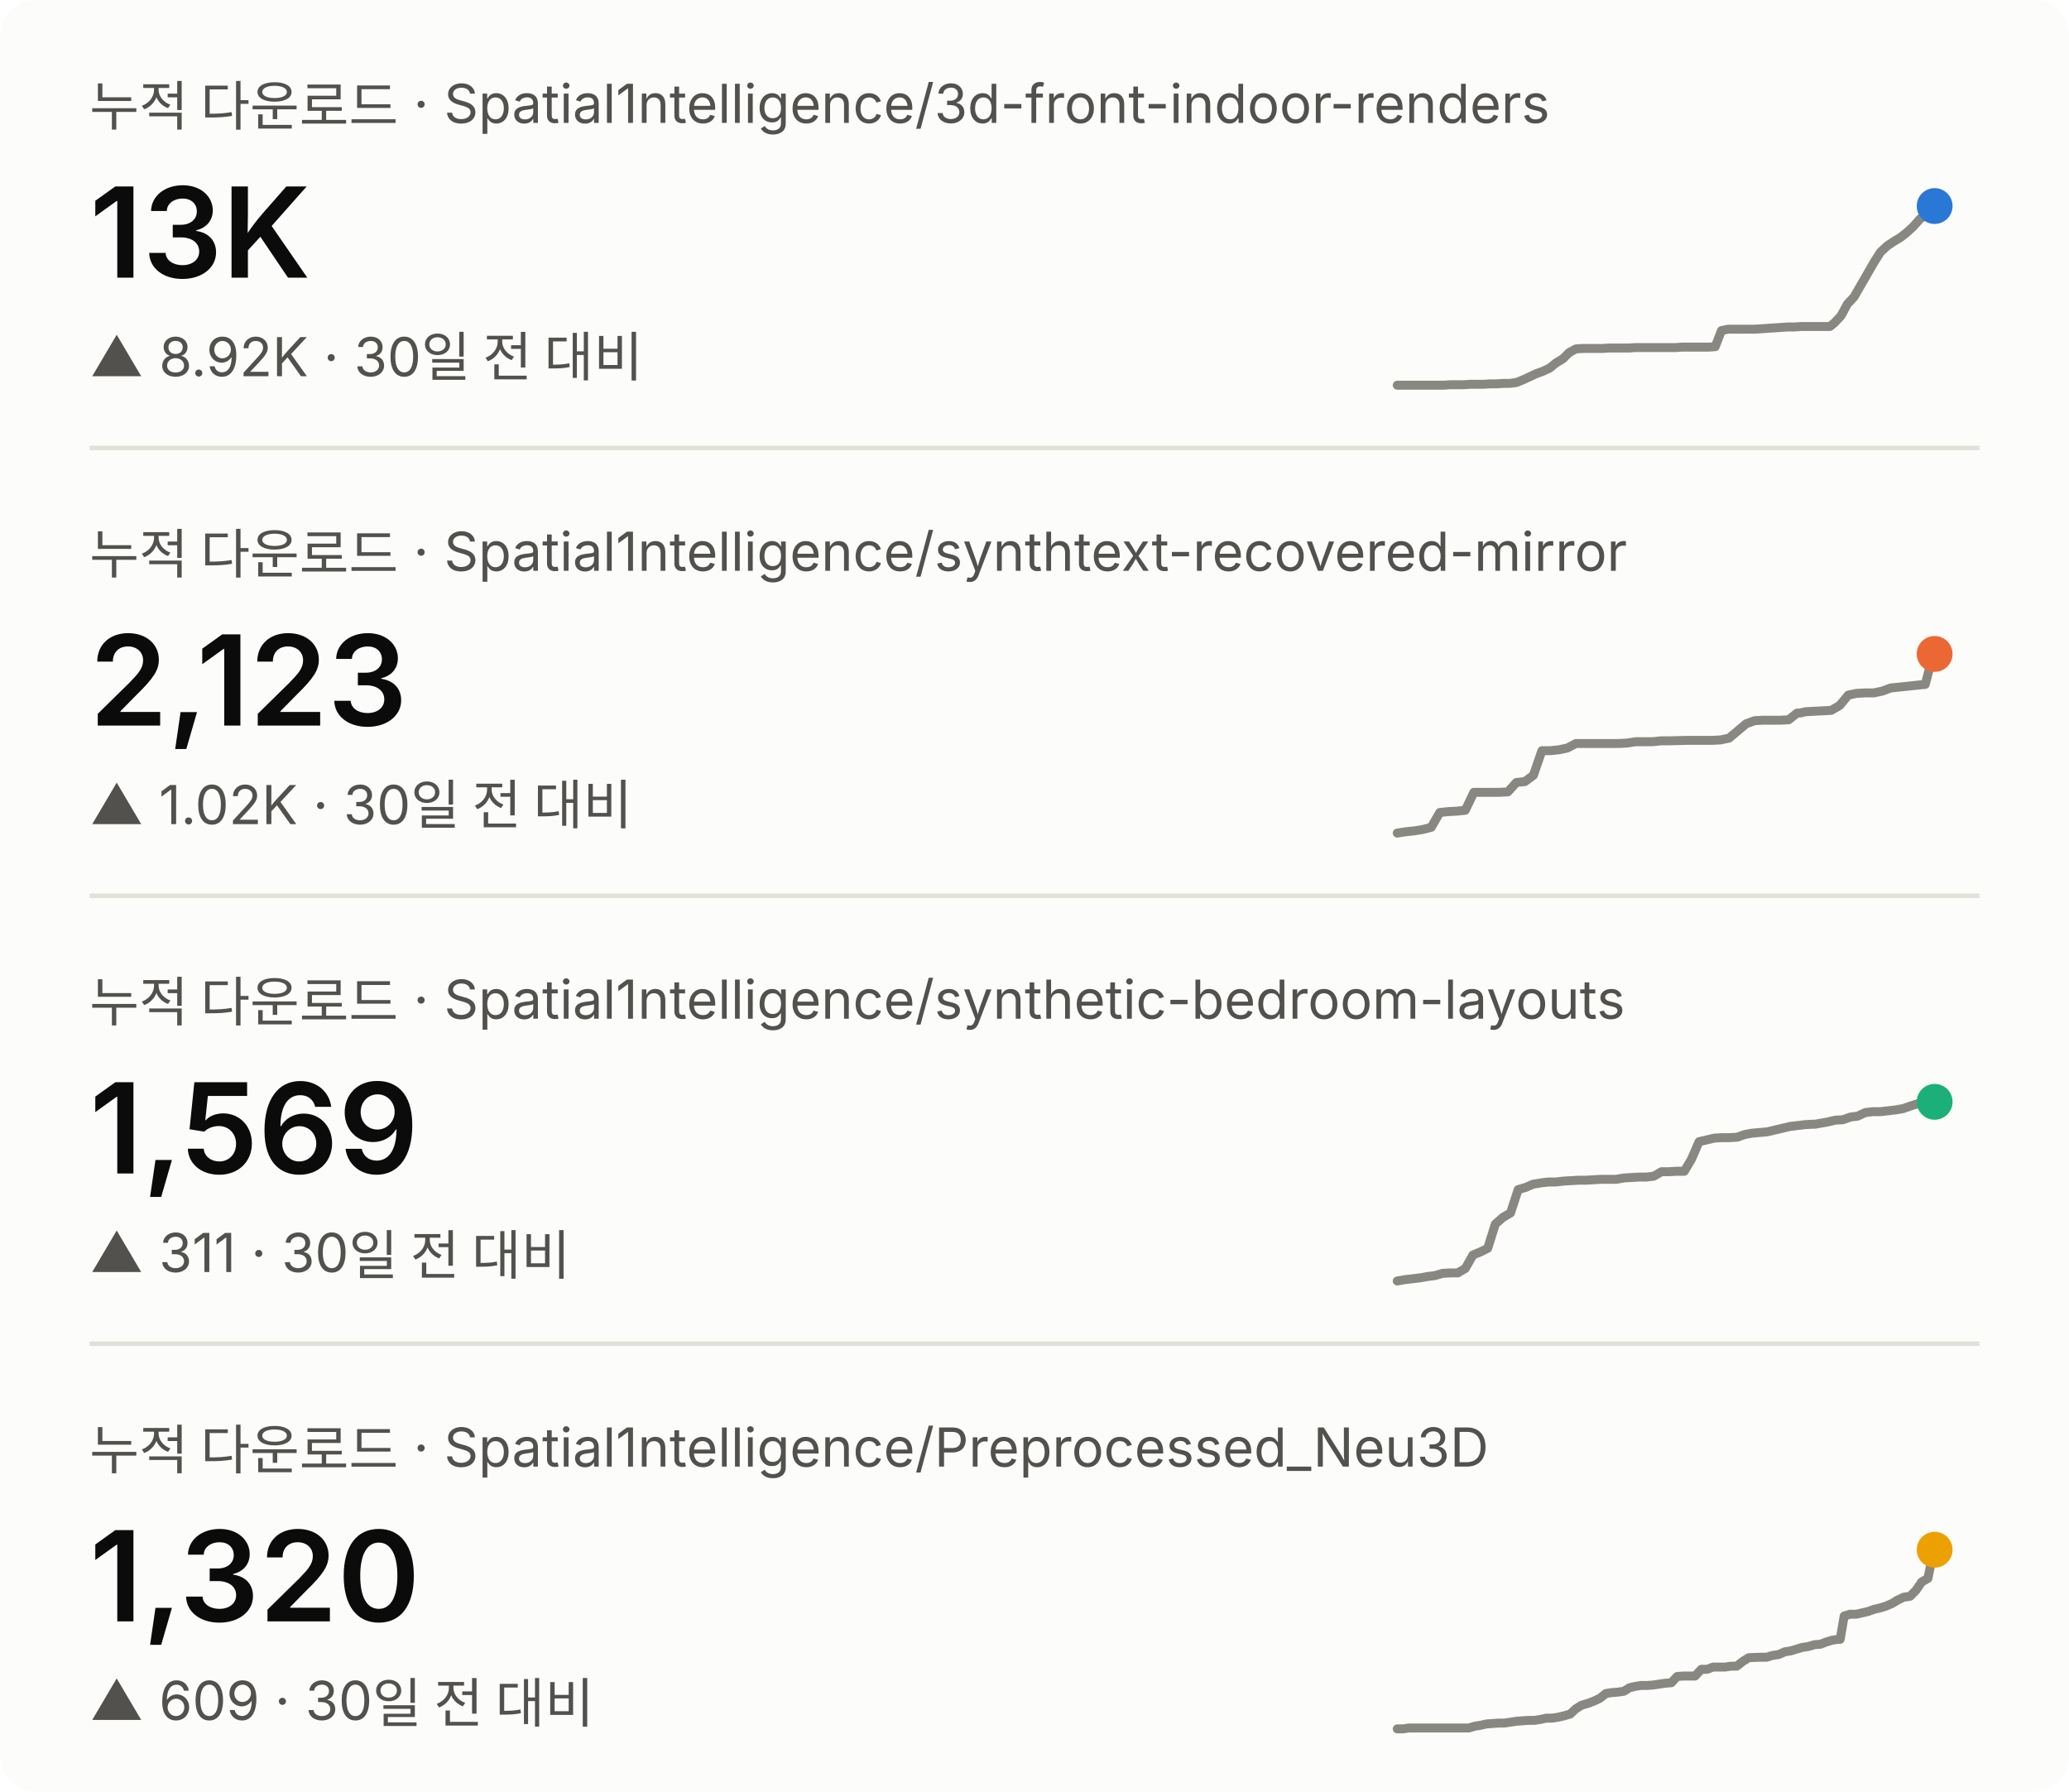
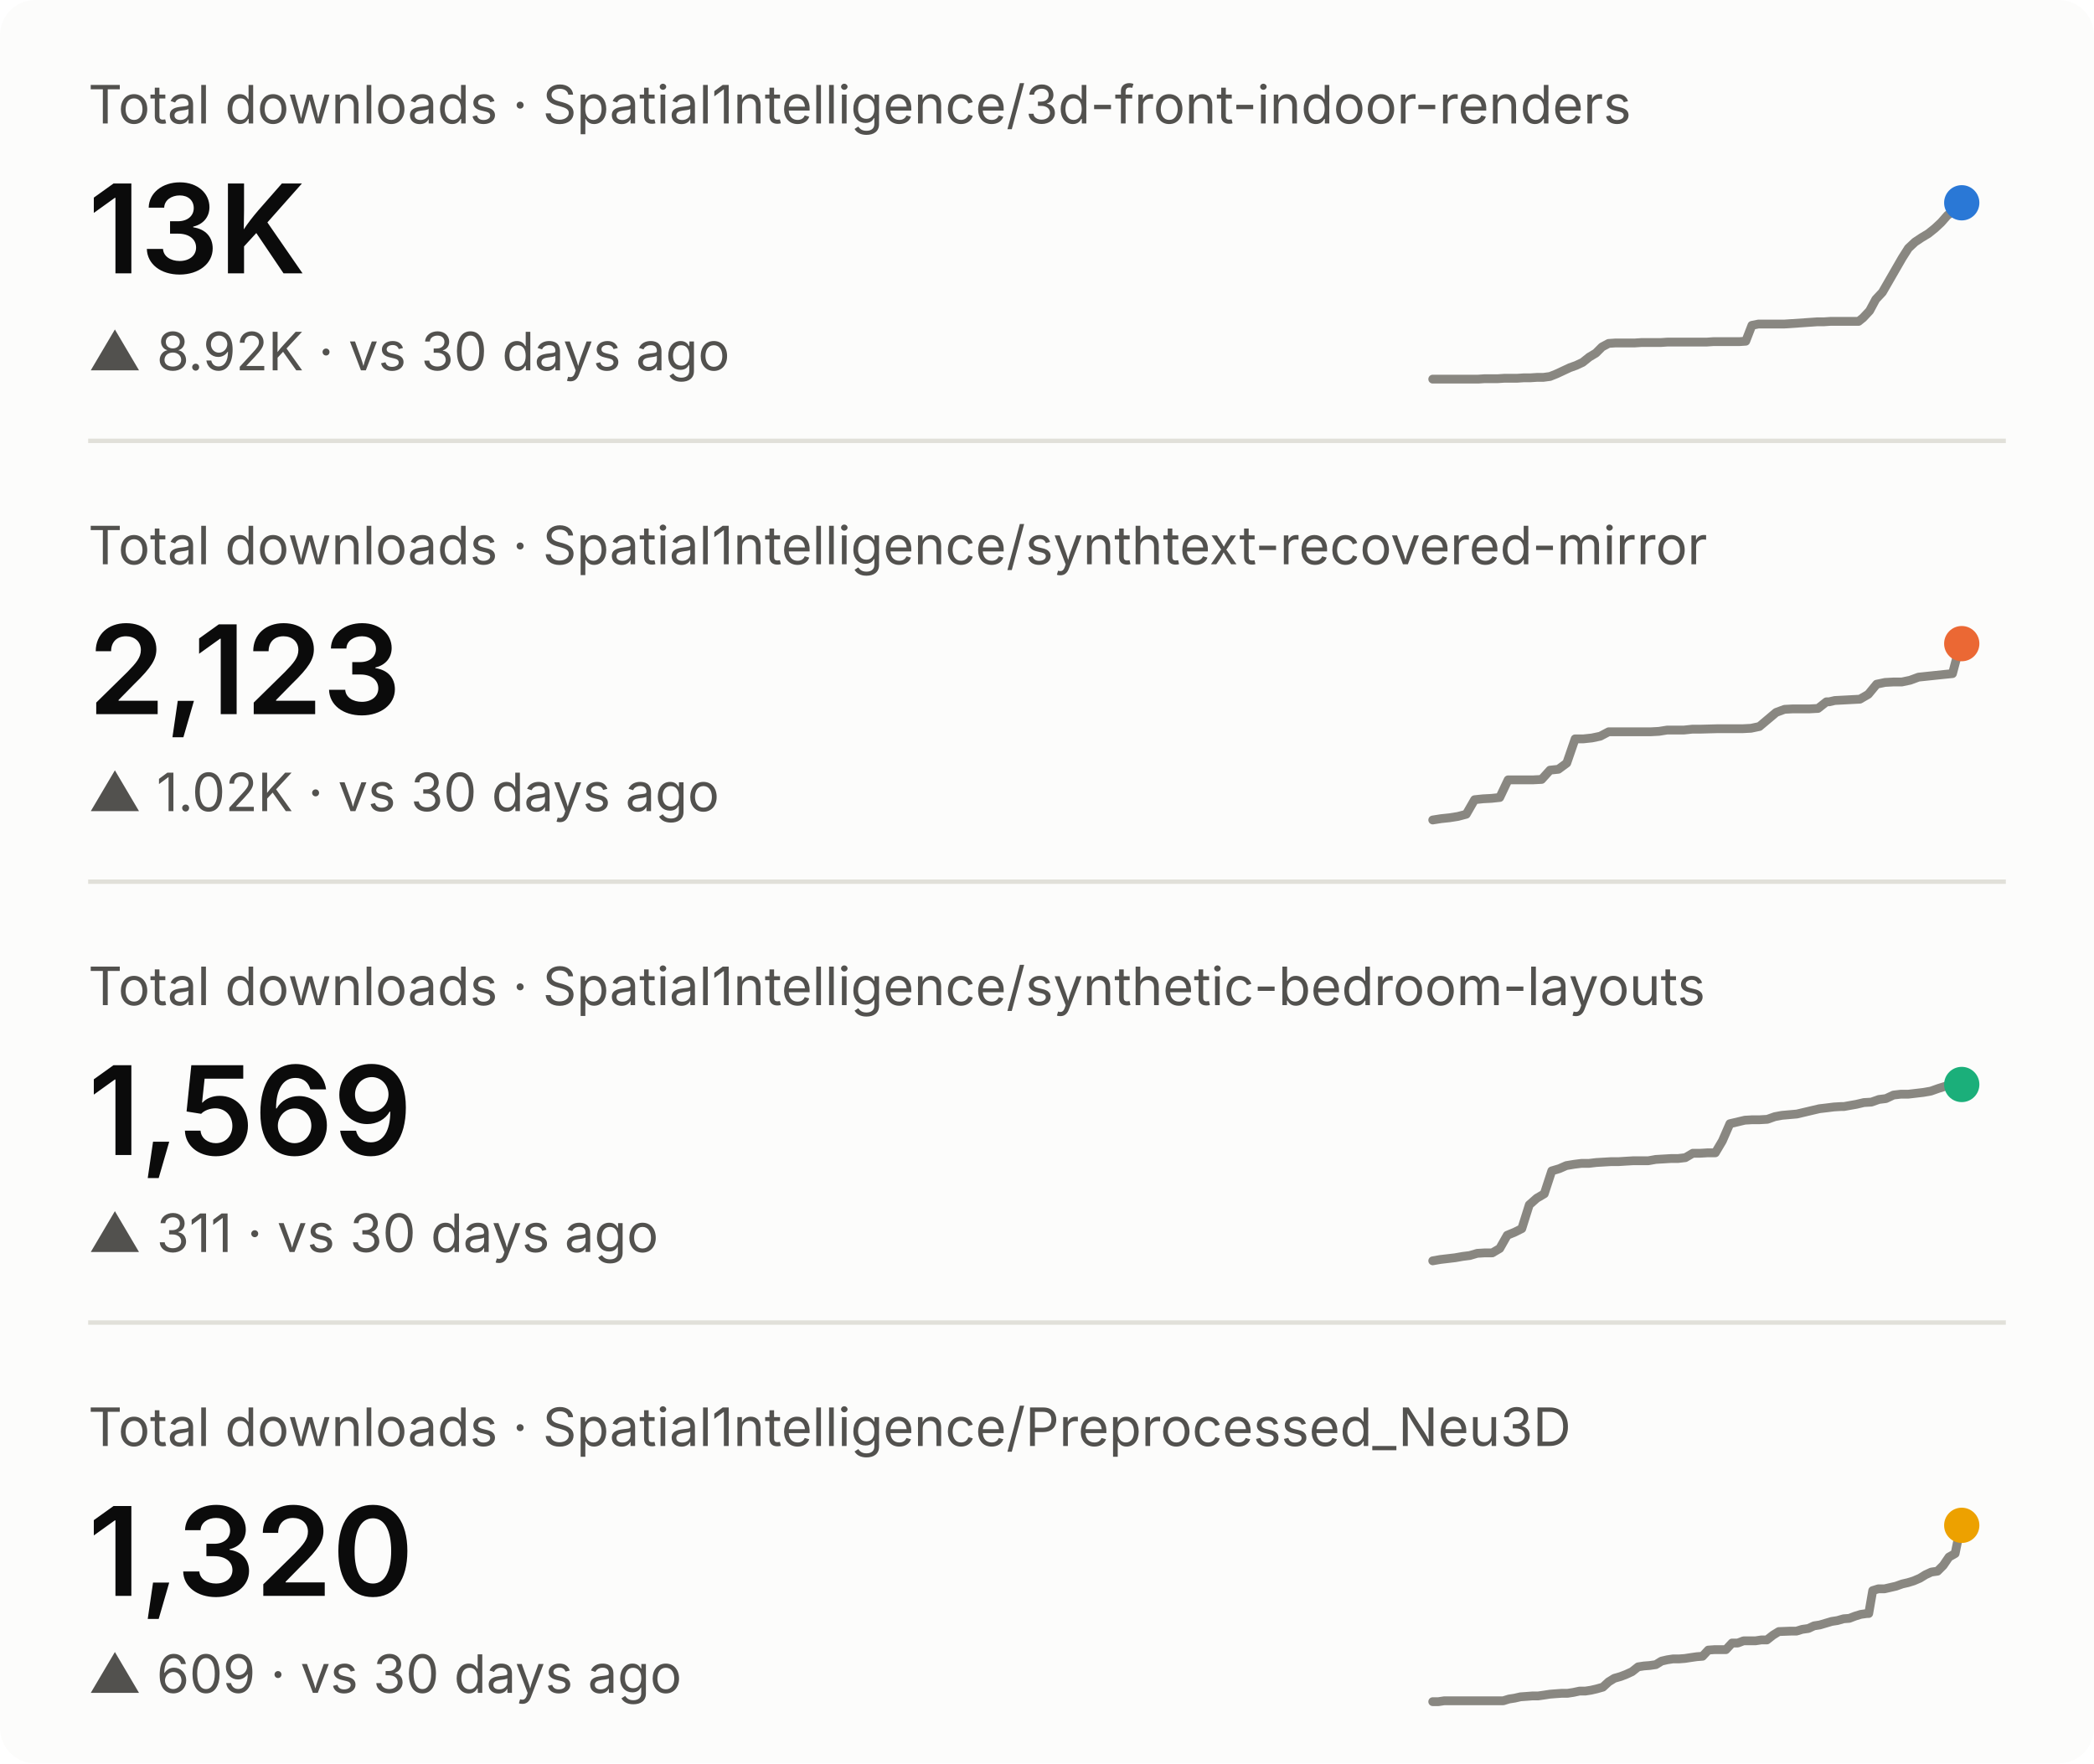
- <svg xmlns="http://www.w3.org/2000/svg" viewBox="0 0 462 400" width="462" height="400" font-family="system-ui,-apple-system,'Segoe UI',sans-serif" font-size="12">
+ <svg xmlns="http://www.w3.org/2000/svg" viewBox="0 0 475 400" width="475" height="400" font-family="system-ui,-apple-system,'Segoe UI',sans-serif" font-size="12">
  <style>.bg{fill:#fcfcfb}.t1{fill:#0b0b0b}.t2{fill:#52514e}.mu{fill:#898781}.sm{stroke:#898781}.grid{stroke:#e1e0d9}.axis{stroke:#c3c2b7}.s0{stroke:#2a78d6}.f0{fill:#2a78d6}.s1{stroke:#eb6834}.f1{fill:#eb6834}.s2{stroke:#1baf7a}.f2{fill:#1baf7a}.s3{stroke:#eda100}.f3{fill:#eda100}.s4{stroke:#e87ba4}.f4{fill:#e87ba4}.s5{stroke:#008300}.f5{fill:#008300}.s6{stroke:#6250d6}.f6{fill:#6250d6}.s7{stroke:#e34948}.f7{fill:#e34948}@media (prefers-color-scheme:dark){.bg{fill:#1a1a19}.t1{fill:#f0efec}.t2{fill:#c3c2b7}.mu{fill:#898781}.sm{stroke:#898781}.grid{stroke:#2c2c2a}.axis{stroke:#383835}.s0{stroke:#3987e5}.f0{fill:#3987e5}.s1{stroke:#d95926}.f1{fill:#d95926}.s2{stroke:#199e70}.f2{fill:#199e70}.s3{stroke:#c98500}.f3{fill:#c98500}.s4{stroke:#d55181}.f4{fill:#d55181}.s5{stroke:#008300}.f5{fill:#008300}.s6{stroke:#9085e9}.f6{fill:#9085e9}.s7{stroke:#e66767}.f7{fill:#e66767}}.ln{fill:none;stroke-width:2;stroke-linejoin:round;stroke-linecap:round}.wash{opacity:.1}.tk{font-variant-numeric:tabular-nums}</style>
-   <rect class="bg" width="462" height="400" rx="8" />
+   <rect class="bg" width="475" height="400" rx="8" />
  <g>
-     <polyline class="ln sm" points="312.0,86.0 313.5,86.0 315.0,86.0 316.4,86.0 317.9,86.0 319.4,86.0 320.9,86.0 322.3,86.0 323.8,85.9 325.3,85.9 326.8,85.9 328.3,85.8 329.7,85.8 331.2,85.8 332.7,85.7 334.2,85.7 335.7,85.6 337.1,85.6 338.6,85.4 340.1,84.8 341.6,84.1 343.1,83.4 344.5,82.9 346.0,82.2 347.5,81.0 349.0,80.1 350.4,78.7 351.9,77.9 353.4,77.8 354.9,77.8 356.4,77.8 357.8,77.8 359.3,77.7 360.8,77.7 362.3,77.7 363.7,77.7 365.2,77.6 366.7,77.6 368.2,77.6 369.7,77.6 371.1,77.6 372.6,77.6 374.1,77.6 375.6,77.5 377.0,77.5 378.5,77.5 380.0,77.5 381.5,77.5 383.0,77.4 384.4,73.8 385.9,73.5 388.9,73.5 390.4,73.5 391.8,73.5 393.3,73.4 394.8,73.3 396.3,73.2 399.2,73.0 400.7,73.0 402.2,72.9 403.7,72.9 405.1,72.9 406.6,72.9 408.1,72.9 408.6,72.9 409.6,72.1 411.1,70.5 412.5,67.9 414.0,66.3 415.5,63.7 417.0,61.1 418.5,58.5 419.9,56.3 421.4,54.9 422.9,53.9 424.4,53.0 425.9,51.8 427.3,50.5 428.8,48.8 430.4,47.8 431.8,46.0 432.0,46.0 432.0,46.0 432.0,46.0" />
-     <circle class="f0" cx="432.0" cy="46.0" r="4" />
-     <line class="grid" x1="20" x2="442" y1="100" y2="100" />
-     <polyline class="ln sm" points="312.0,186.0 313.9,185.7 315.8,185.5 317.7,185.2 319.6,184.7 321.5,181.4 323.4,181.2 325.3,181.1 327.2,180.9 329.1,176.9 331.0,176.9 332.9,176.9 334.8,176.9 336.7,176.8 338.6,174.7 340.5,174.5 342.4,173.1 344.3,167.6 346.2,167.6 348.1,167.4 350.0,167.0 351.9,166.0 353.8,166.0 355.7,166.0 357.6,166.0 359.5,166.0 361.4,166.0 363.3,165.9 365.2,165.6 367.1,165.6 369.0,165.6 370.9,165.4 372.8,165.4 376.6,165.3 378.5,165.3 380.4,165.3 382.3,165.3 384.2,165.2 386.1,164.8 389.9,161.6 391.8,160.9 393.7,160.8 395.6,160.8 397.5,160.8 399.4,160.7 401.3,159.2 401.9,159.2 403.2,158.9 405.1,158.8 407.0,158.7 408.9,158.6 410.8,157.5 412.7,155.2 414.6,154.8 416.5,154.7 418.4,154.7 420.3,154.3 422.2,153.6 424.1,153.4 426.0,153.2 427.9,153.0 429.9,152.8 431.7,146.0 432.0,146.0 432.0,146.0 432.0,146.0" />
-     <circle class="f1" cx="432.0" cy="146.0" r="4" />
-     <line class="grid" x1="20" x2="442" y1="200" y2="200" />
-     <polyline class="ln sm" points="312.0,286.0 313.7,285.7 315.4,285.5 317.1,285.3 318.8,285.0 320.4,284.8 322.1,284.3 323.8,284.2 325.5,284.2 327.2,283.2 328.9,280.2 330.6,279.5 332.2,278.7 333.9,273.3 335.6,271.8 337.3,270.8 339.0,265.6 340.7,265.1 342.3,264.4 344.1,264.1 345.7,263.9 347.4,263.9 349.1,263.7 350.8,263.6 352.5,263.5 354.2,263.5 355.8,263.4 357.5,263.3 359.2,263.3 360.9,263.3 362.6,263.0 364.3,262.9 366.0,262.8 367.6,262.8 369.3,262.6 371.0,261.6 372.7,261.6 374.4,261.5 376.1,261.5 377.7,258.8 379.4,254.9 382.8,254.1 384.5,254.0 386.2,254.0 387.9,253.9 389.6,253.3 391.2,253.0 394.6,252.7 396.3,252.3 398.0,251.9 399.7,251.5 401.4,251.3 403.0,251.1 404.7,251.0 405.3,251.0 406.4,250.8 408.1,250.5 409.8,250.1 411.5,250.0 413.2,249.4 414.8,249.2 416.5,248.4 418.2,248.2 419.9,248.2 421.6,248.0 423.3,247.8 425.0,247.5 426.7,246.9 428.3,246.4 430.1,246.1 431.7,246.0 432.0,246.0 432.0,246.0 432.0,246.0" />
-     <circle class="f2" cx="432.0" cy="246.0" r="4" />
-     <line class="grid" x1="20" x2="442" y1="300" y2="300" />
-     <polyline class="ln sm" points="312.0,386.0 313.3,386.0 314.6,385.8 316.0,385.8 318.6,385.8 320.0,385.8 321.3,385.8 322.6,385.8 324.0,385.8 325.3,385.8 326.6,385.8 328.0,385.8 329.3,385.4 330.6,385.2 331.9,384.9 333.3,384.8 334.6,384.7 335.9,384.7 337.3,384.5 338.6,384.3 339.9,384.2 341.3,384.1 342.6,384.1 343.9,383.9 345.3,383.6 346.6,383.6 347.9,383.4 349.2,383.1 350.6,382.7 351.9,381.5 353.2,380.7 354.6,380.3 355.9,379.8 357.2,379.2 358.6,378.1 359.9,377.9 361.2,377.8 362.6,377.6 363.9,376.8 365.2,376.5 366.5,376.3 367.9,376.3 369.2,376.2 370.5,376.0 371.9,375.8 373.2,375.7 374.5,374.3 375.9,374.2 377.2,374.2 378.5,374.2 379.9,372.7 381.2,372.7 382.5,372.2 383.8,372.2 385.2,372.2 386.5,372.0 387.8,372.0 389.2,370.9 390.5,370.1 393.2,370.0 394.5,370.0 395.8,369.6 397.2,369.4 398.5,368.8 399.8,368.6 402.5,367.8 403.8,367.6 405.2,367.2 406.5,367.1 407.8,366.6 409.1,366.2 410.5,366.0 410.9,366.0 411.8,360.8 413.1,360.4 414.5,360.4 415.8,360.1 417.1,359.8 418.5,359.3 419.8,359.0 421.1,358.6 422.5,358.0 423.8,357.2 425.1,356.6 426.5,356.4 427.8,355.1 429.1,353.2 430.5,352.4 431.8,346.0 432.0,346.0 432.0,346.0 432.0,346.0" />
-     <circle class="f3" cx="432.0" cy="346.0" r="4" />
+     <polyline class="ln sm" points="325.0,86.0 326.5,86.0 328.0,86.0 329.4,86.0 330.9,86.0 332.4,86.0 333.9,86.0 335.3,86.0 336.8,85.9 338.3,85.9 339.8,85.9 341.3,85.8 342.7,85.8 344.2,85.8 345.7,85.7 347.2,85.7 348.7,85.6 350.1,85.6 351.6,85.4 353.1,84.8 354.6,84.1 356.1,83.4 357.5,82.9 359.0,82.2 360.5,81.0 362.0,80.1 363.4,78.7 364.9,77.9 366.4,77.8 367.9,77.8 369.4,77.8 370.8,77.8 372.3,77.7 373.8,77.7 375.3,77.7 376.7,77.7 378.2,77.6 379.7,77.6 381.2,77.6 382.7,77.6 384.1,77.6 385.6,77.6 387.1,77.6 388.6,77.5 390.0,77.5 391.5,77.5 393.0,77.5 394.5,77.5 396.0,77.4 397.4,73.8 398.9,73.5 401.9,73.5 403.4,73.5 404.8,73.5 406.3,73.4 407.8,73.3 409.3,73.2 412.2,73.0 413.7,73.0 415.2,72.9 416.7,72.9 418.1,72.9 419.6,72.9 421.1,72.9 421.6,72.9 422.6,72.1 424.1,70.5 425.5,67.9 427.0,66.3 428.5,63.7 430.0,61.1 431.5,58.5 432.9,56.3 434.4,54.9 435.9,53.9 437.4,53.0 438.9,51.8 440.3,50.5 441.8,48.8 443.4,47.8 444.8,46.0 445.0,46.0 445.0,46.0 445.0,46.0" />
+     <circle class="f0" cx="445.0" cy="46.0" r="4" />
+     <line class="grid" x1="20" x2="455" y1="100" y2="100" />
+     <polyline class="ln sm" points="325.0,186.0 326.9,185.7 328.8,185.5 330.7,185.2 332.6,184.7 334.5,181.4 336.4,181.2 338.3,181.1 340.2,180.9 342.1,176.9 344.0,176.9 345.9,176.9 347.8,176.9 349.7,176.8 351.6,174.7 353.5,174.5 355.4,173.1 357.3,167.6 359.2,167.6 361.1,167.4 363.0,167.0 364.9,166.0 366.8,166.0 368.7,166.0 370.6,166.0 372.5,166.0 374.4,166.0 376.3,165.9 378.2,165.6 380.1,165.6 382.0,165.6 383.9,165.4 385.8,165.4 389.6,165.3 391.5,165.3 393.4,165.3 395.3,165.3 397.2,165.2 399.1,164.8 402.9,161.6 404.8,160.9 406.7,160.8 408.6,160.8 410.5,160.8 412.4,160.7 414.3,159.2 414.9,159.2 416.2,158.9 418.1,158.8 420.0,158.7 421.9,158.6 423.8,157.5 425.7,155.2 427.6,154.8 429.5,154.7 431.4,154.7 433.3,154.3 435.2,153.6 437.1,153.4 439.0,153.2 440.9,153.0 442.9,152.8 444.7,146.0 445.0,146.0 445.0,146.0 445.0,146.0" />
+     <circle class="f1" cx="445.0" cy="146.0" r="4" />
+     <line class="grid" x1="20" x2="455" y1="200" y2="200" />
+     <polyline class="ln sm" points="325.0,286.0 326.7,285.7 328.4,285.5 330.1,285.3 331.8,285.0 333.4,284.8 335.1,284.3 336.8,284.2 338.5,284.2 340.2,283.2 341.9,280.2 343.6,279.5 345.2,278.7 346.9,273.3 348.6,271.8 350.3,270.8 352.0,265.6 353.7,265.1 355.3,264.4 357.1,264.1 358.7,263.9 360.4,263.9 362.1,263.7 363.8,263.6 365.5,263.5 367.2,263.5 368.8,263.4 370.5,263.3 372.2,263.3 373.9,263.3 375.6,263.0 377.3,262.9 379.0,262.8 380.6,262.8 382.3,262.6 384.0,261.6 385.7,261.6 387.4,261.5 389.1,261.5 390.7,258.8 392.4,254.9 395.8,254.1 397.5,254.0 399.2,254.0 400.9,253.9 402.6,253.3 404.2,253.0 407.6,252.7 409.3,252.3 411.0,251.9 412.7,251.5 414.4,251.3 416.0,251.1 417.7,251.0 418.3,251.0 419.4,250.8 421.1,250.5 422.8,250.1 424.5,250.0 426.2,249.4 427.8,249.2 429.5,248.4 431.2,248.2 432.9,248.2 434.6,248.0 436.3,247.8 438.0,247.5 439.7,246.9 441.3,246.4 443.1,246.1 444.7,246.0 445.0,246.0 445.0,246.0 445.0,246.0" />
+     <circle class="f2" cx="445.0" cy="246.0" r="4" />
+     <line class="grid" x1="20" x2="455" y1="300" y2="300" />
+     <polyline class="ln sm" points="325.0,386.0 326.3,386.0 327.6,385.8 329.0,385.8 331.6,385.8 333.0,385.8 334.3,385.8 335.6,385.8 337.0,385.8 338.3,385.8 339.6,385.8 341.0,385.8 342.3,385.4 343.6,385.2 344.9,384.9 346.3,384.8 347.6,384.7 348.9,384.7 350.3,384.5 351.6,384.3 352.9,384.2 354.3,384.1 355.6,384.1 356.9,383.9 358.3,383.6 359.6,383.6 360.9,383.4 362.2,383.1 363.6,382.7 364.9,381.5 366.2,380.7 367.6,380.3 368.9,379.8 370.2,379.2 371.6,378.1 372.9,377.9 374.2,377.8 375.6,377.6 376.9,376.8 378.2,376.5 379.5,376.3 380.9,376.3 382.2,376.2 383.5,376.0 384.9,375.8 386.2,375.7 387.5,374.3 388.9,374.2 390.2,374.2 391.5,374.2 392.9,372.7 394.2,372.7 395.5,372.2 396.8,372.2 398.2,372.2 399.5,372.0 400.8,372.0 402.2,370.9 403.5,370.1 406.2,370.0 407.5,370.0 408.8,369.6 410.2,369.4 411.5,368.8 412.8,368.6 415.5,367.8 416.8,367.6 418.2,367.2 419.5,367.1 420.8,366.6 422.1,366.2 423.5,366.0 423.9,366.0 424.8,360.8 426.1,360.4 427.5,360.4 428.8,360.1 430.1,359.8 431.5,359.3 432.8,359.0 434.1,358.6 435.5,358.0 436.8,357.2 438.1,356.6 439.5,356.4 440.8,355.1 442.1,353.2 443.5,352.4 444.8,346.0 445.0,346.0 445.0,346.0 445.0,346.0" />
+     <circle class="f3" cx="445.0" cy="346.0" r="4" />
  </g>
-   <text class="t2" x="20" y="28">누적 다운로드 · Spatial1ntelligence/3d-front-indoor-renders</text>
+   <text class="t2" x="20" y="28">Total downloads · Spatial1ntelligence/3d-front-indoor-renders</text>
  <text class="t1" x="20" y="62" font-size="28" font-weight="600">13K</text>
-   <text class="t2 tk" x="20" y="84">▲ 8.92K · 30일 전 대비</text>
-   <text class="t2" x="20" y="128">누적 다운로드 · Spatial1ntelligence/synthtext-recovered-mirror</text>
+   <text class="t2 tk" x="20" y="84">▲ 8.92K · vs 30 days ago</text>
+   <text class="t2" x="20" y="128">Total downloads · Spatial1ntelligence/synthtext-recovered-mirror</text>
  <text class="t1" x="20" y="162" font-size="28" font-weight="600">2,123</text>
-   <text class="t2 tk" x="20" y="184">▲ 1.02K · 30일 전 대비</text>
-   <text class="t2" x="20" y="228">누적 다운로드 · Spatial1ntelligence/synthetic-bedroom-layouts</text>
+   <text class="t2 tk" x="20" y="184">▲ 1.02K · vs 30 days ago</text>
+   <text class="t2" x="20" y="228">Total downloads · Spatial1ntelligence/synthetic-bedroom-layouts</text>
  <text class="t1" x="20" y="262" font-size="28" font-weight="600">1,569</text>
-   <text class="t2 tk" x="20" y="284">▲ 311 · 30일 전 대비</text>
-   <text class="t2" x="20" y="328">누적 다운로드 · Spatial1ntelligence/Preprocessed_Neu3D</text>
+   <text class="t2 tk" x="20" y="284">▲ 311 · vs 30 days ago</text>
+   <text class="t2" x="20" y="328">Total downloads · Spatial1ntelligence/Preprocessed_Neu3D</text>
  <text class="t1" x="20" y="362" font-size="28" font-weight="600">1,320</text>
-   <text class="t2 tk" x="20" y="384">▲ 609 · 30일 전 대비</text>
+   <text class="t2 tk" x="20" y="384">▲ 609 · vs 30 days ago</text>
</svg>
